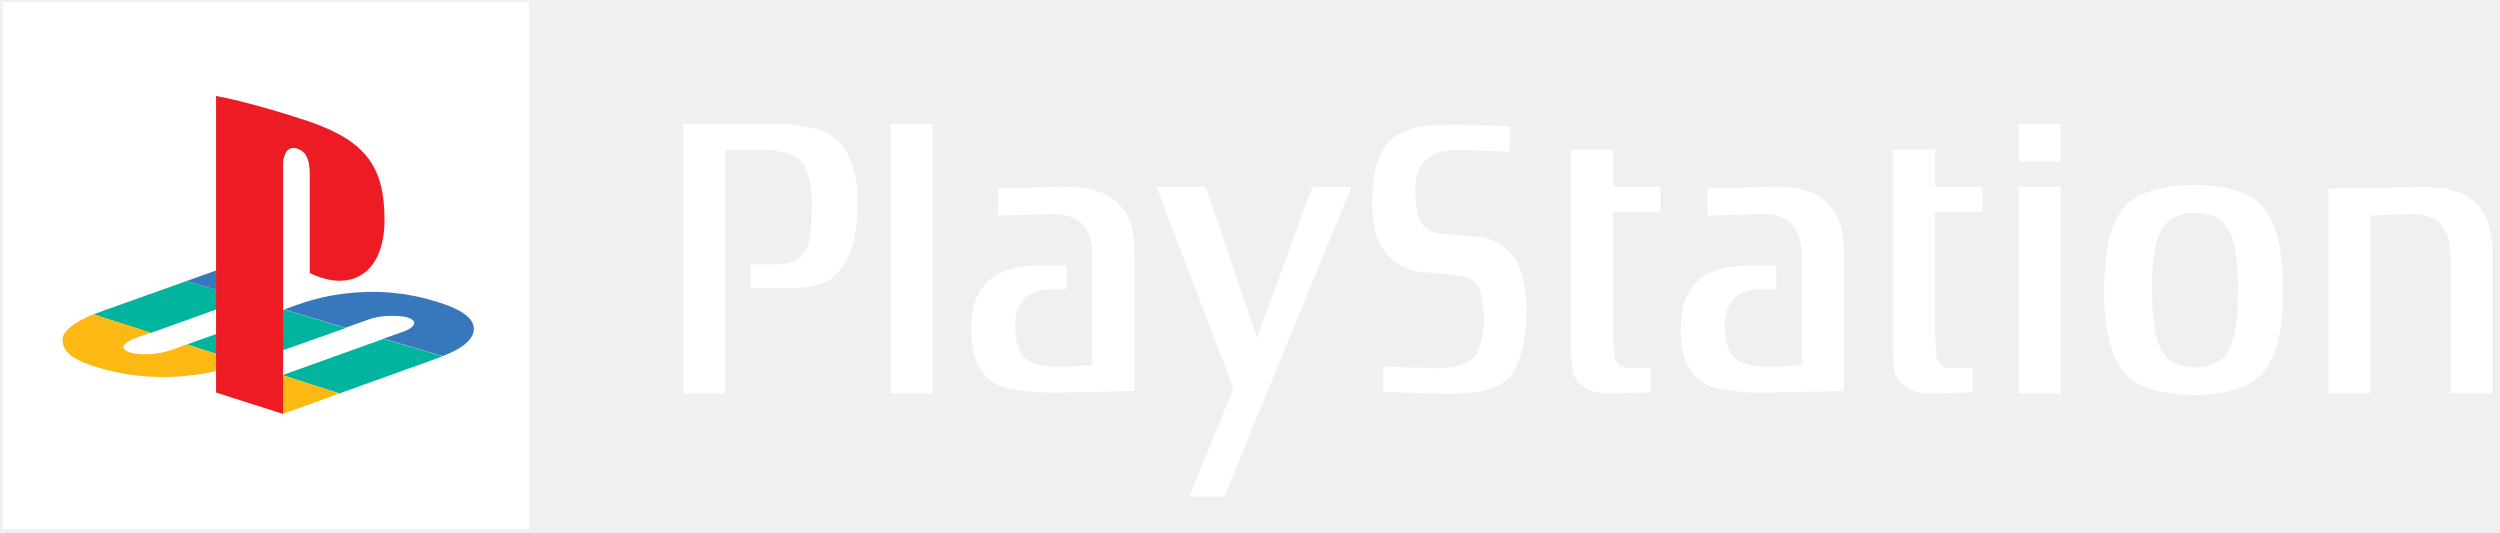
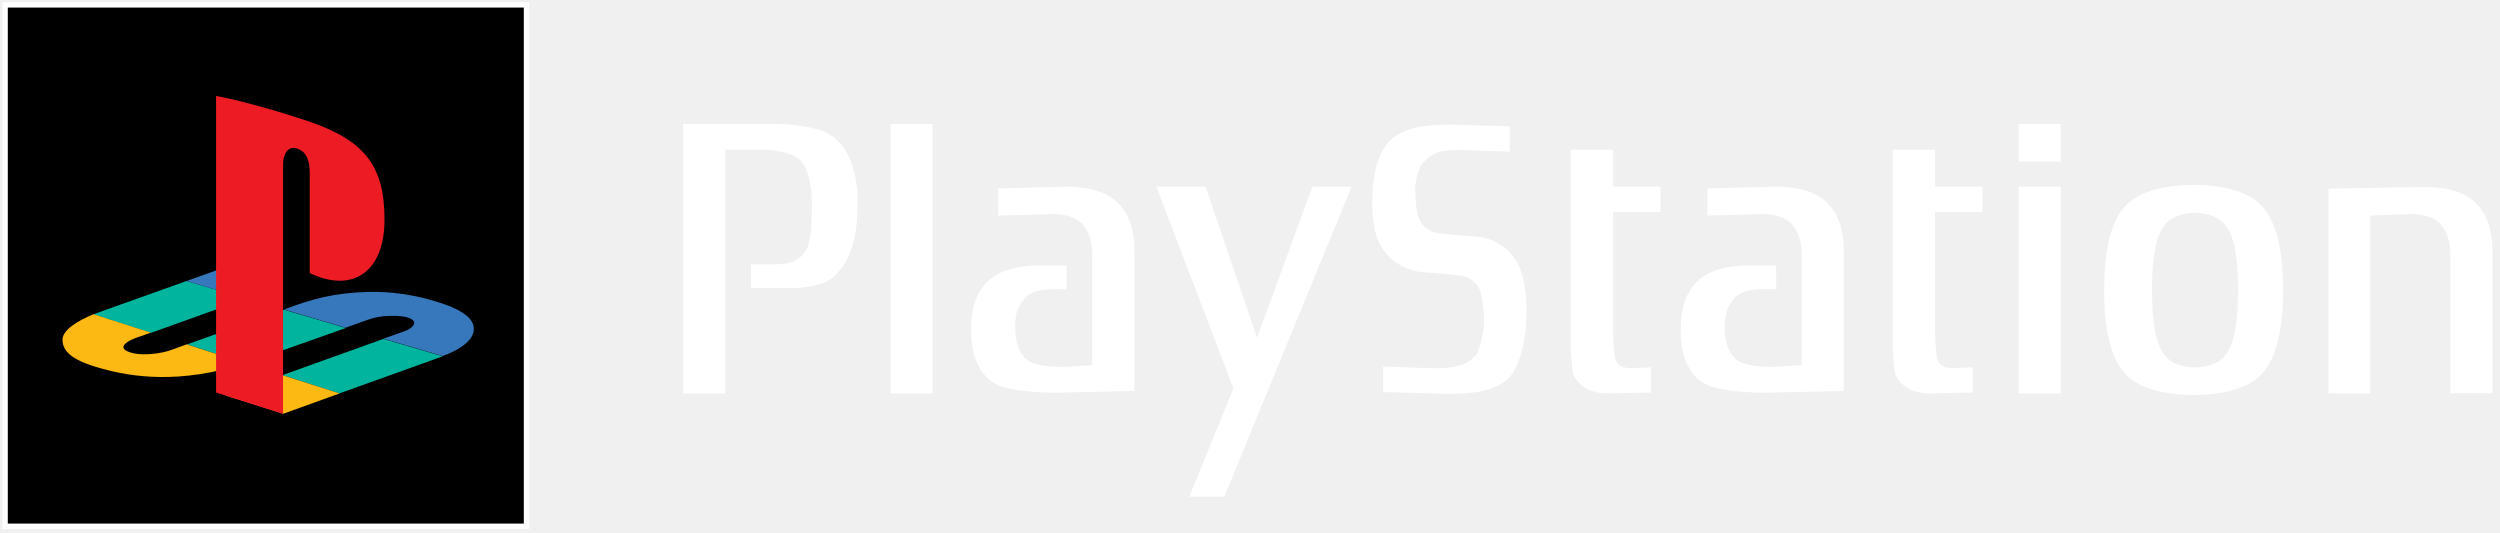
- <svg xmlns="http://www.w3.org/2000/svg" version="1.1" viewBox="0 0 1123.5 239.4">
+ <svg xmlns="http://www.w3.org/2000/svg" id="_레이어_1" data-name="레이어 1" version="1.1" viewBox="0 0 1123.5 239.4">
  <defs>
    <style>
      .cls-1 {
        fill: #00b49d;
      }

-       .cls-1, .cls-2, .cls-3, .cls-4, .cls-5 {
+       .cls-1, .cls-2, .cls-3, .cls-4, .cls-5, .cls-6 {
        stroke-width: 0px;
      }

      .cls-2 {
+         fill: #000;
+       }
+ 
+       .cls-3 {
        fill: #3777bc;
      }

-       .cls-3 {
+       .cls-4 {
        fill: #ed1c24;
      }

-       .cls-4 {
+       .cls-5 {
        fill: #fff;
      }

-       .cls-5 {
+       .cls-6 {
        fill: #fdb913;
      }
    </style>
  </defs>
  <g id="svg2041">
    <g id="layer1">
      <g id="g2598">
-         <polygon id="polygon2097" class="cls-4" points="1.1 1 1.1 237.7 237.8 237.7 237.8 1 1.1 1" />
-         <polygon id="polygon2099" class="cls-4" points="3.5 3.4 3.5 235.3 235.4 235.3 235.4 3.4 3.5 3.4" />
-         <path id="path2105" class="cls-1" d="M110.7,134.2l-26.9-7.9s-33,11.8-35.6,12.7c-2.6.9-6.2,2.3-6.2,2.3l25.8,8.3,42.9-15.4Z" />
-         <path id="path2107" class="cls-1" d="M110.2,163.2l-26.2-8.4,43.7-15.6,27.7,8.2s-36.5,12.9-38.7,13.7c-2.2.8-6.5,2.2-6.5,2.2h0Z" />
-         <path id="path2109" class="cls-1" d="M198.9,160.1l-26.6-7.8-45.4,16.3,25.6,8.2s39.5-14.2,41.5-14.9c2-.7,4.9-1.8,4.9-1.8h0Z" />
-         <polygon id="polygon2111" class="cls-5" points="101.4 177.7 127.4 185.9 152.6 176.8 126.9 168.6 101.4 177.7" />
-         <path id="path2113" class="cls-5" d="M84,154.8l26.2,8.4c-29.2,9.6-51.1,6.2-64.6,2.4-13.5-3.7-17.2-7.7-17.5-12.5-.4-4.8,7-9,13.9-11.9l25.8,8.3-6.6,2.3c-2.9,1-8.7,3.9-3.9,6.1,5.2,2.4,14.9,1.2,20.2-.8l6.5-2.4Z" />
-         <polygon id="polygon2115" class="cls-2" points="97.5 121.4 124.1 129.4 110.7 134.2 83.8 126.3 97.5 121.4" />
-         <path id="path2117" class="cls-2" d="M155.4,147.3l-27.7-8.2c12.7-4.9,22.6-7.4,37-7.9,15.9-.5,28,3.3,32.2,4.6,8.8,2.7,15.5,6.4,16,11.3.8,6.4-8.6,11-14,12.9l-26.6-7.8s6.5-2.3,9.1-3.2c2.6-.9,5.2-2.7,4.7-4.3-.5-1.6-3.7-2.3-4.5-2.4-1.6-.2-4.4-.6-9.2-.2-3.9.4-6.8,1.5-6.8,1.5l-10.1,3.6Z" />
-         <path id="path2119" class="cls-3" d="M97.1,43.2v133.2l30.1,9.6v-111.8c0-5.2,2.3-8.7,6.1-7.5h0c4.9,1.4,5.9,6.2,5.9,11.4v44.6c18.8,9.1,33.6,0,33.6-24s-8.7-35.5-34.2-44.2c-10-3.4-28.7-9-41.5-11.4h0Z" />
+         <polygon id="polygon2097" class="cls-5" points="1.1 1 1.1 237.7 237.8 237.7 237.8 1 1.1 1" />
+         <polygon id="polygon2099" class="cls-2" points="3.5 3.4 3.5 235.3 235.4 235.3 235.4 3.4 3.5 3.4" />
+         <path id="path2105" class="cls-1" d="M110.7,134.2l-26.9-7.9s-33,11.8-35.6,12.7c-2.6.9-6.2,2.3-6.2,2.3l25.8,8.3,42.9-15.4h0Z" />
+         <path id="path2107" class="cls-1" d="M110.2,163.2l-26.2-8.4,43.7-15.6,27.7,8.2s-36.5,12.9-38.7,13.7-6.5,2.2-6.5,2.2h0Z" />
+         <path id="path2109" class="cls-1" d="M198.9,160.1l-26.6-7.8-45.4,16.3,25.6,8.2s39.5-14.2,41.5-14.9,4.9-1.8,4.9-1.8h0Z" />
+         <polygon id="polygon2111" class="cls-6" points="101.4 177.7 127.4 185.9 152.6 176.8 126.9 168.6 101.4 177.7" />
+         <path id="path2113" class="cls-6" d="M84,154.8l26.2,8.4c-29.2,9.6-51.1,6.2-64.6,2.4-13.5-3.7-17.2-7.7-17.5-12.5-.4-4.8,7-9,13.9-11.9l25.8,8.3-6.6,2.3c-2.9,1-8.7,3.9-3.9,6.1,5.2,2.4,14.9,1.2,20.2-.8l6.5-2.4h0Z" />
+         <polygon id="polygon2115" class="cls-3" points="97.5 121.4 124.1 129.4 110.7 134.2 83.8 126.3 97.5 121.4" />
+         <path id="path2117" class="cls-3" d="M155.4,147.3l-27.7-8.2c12.7-4.9,22.6-7.4,37-7.9,15.9-.5,28,3.3,32.2,4.6,8.8,2.7,15.5,6.4,16,11.3.8,6.4-8.6,11-14,12.9l-26.6-7.8s6.5-2.3,9.1-3.2,5.2-2.7,4.7-4.3-3.7-2.3-4.5-2.4c-1.6-.2-4.4-.6-9.2-.2-3.9.4-6.8,1.5-6.8,1.5l-10.1,3.6h0Z" />
+         <path id="path2119" class="cls-4" d="M97.1,43.2v133.2l30.1,9.6v-111.8c0-5.2,2.3-8.7,6.1-7.5h0c4.9,1.4,5.9,6.2,5.9,11.4v44.6c18.8,9.1,33.6,0,33.6-24s-8.7-35.5-34.2-44.2c-10-3.4-28.7-9-41.5-11.4h0Z" />
        <g id="g2200">
          <g id="g4790">
-             <path id="path4699" class="cls-4" d="M307,55.7v121.1h18.9v-109.5h17.5s12.7,0,17.1,5.7c3.7,4.8,4.4,13.6,4.4,19.5s-.4,16.1-2.5,19.7c-3.2,5.5-8.5,6.6-13.4,6.6h-11.5v10.7h16.6s15,.7,21.4-5.9c7.9-8,9.9-18.9,9.9-33.3s-4.8-26.4-14.5-30.9c-8.1-3.7-22.6-3.7-22.6-3.7h-41.3Z" />
+             <path id="path4699" class="cls-5" d="M307,55.7v121.1h18.9v-109.5h17.5s12.7,0,17.1,5.7c3.7,4.8,4.4,13.6,4.4,19.5s-.4,16.1-2.5,19.7c-3.2,5.5-8.5,6.6-13.4,6.6h-11.5v10.7h16.6s15,.7,21.4-5.9c7.9-8,9.9-18.9,9.9-33.3s-4.8-26.4-14.5-30.9c-8.1-3.7-22.6-3.7-22.6-3.7h-41.3Z" />
            <g id="g4701">
-               <rect id="rect4703" class="cls-4" x="400.2" y="55.7" width="18.9" height="121.1" />
+               <rect id="rect4703" class="cls-5" x="400.2" y="55.7" width="18.9" height="121.1" />
            </g>
-             <polygon id="polygon4705" class="cls-4" points="519.7 83.9 554.3 174.6 534.5 223.2 550.2 223.2 607.4 83.9 589.8 83.9 564.9 151.8 541.8 83.9 519.7 83.9" />
-             <path id="path4707" class="cls-4" d="M621.6,176.1v-11.4s20,.8,24.2.8c9.2,0,13.8-2,17.3-5.7,2.1-2.2,3.9-12.1,3.9-15.6s-.7-11.1-2.1-14.2c-1.4-3.1-4.6-5.9-9.5-6.3-3.4-.3-8.8-1-15-1.3-8.8-.4-14.5-5-17.3-8.3-2.8-3.3-6.4-8.2-6.4-23.3s3.9-23.6,7.8-27.5c3.9-3.9,9.7-5.7,14.1-6.4,5.1-.9,13.4-.9,13.4-.9l26.5.8v11.4s-19.3-.8-23.5-.8c-9.2,0-12,2-15.4,5.7-2.1,2.2-3.6,8.3-3.6,11.8s.4,10.6,1.8,13.7c1.4,3.1,4.6,5.9,9.4,6.3,3.4.3,8.8,1,15,1.3,8.8.4,14.5,5,17.3,8.3,2.8,3.3,6.5,10.2,6.5,25.3s-3.9,25.9-7.8,29.9c-3.9,4-9.7,5.7-14.1,6.4-5.1.9-13.4.9-13.4.9l-29-.8Z" />
-             <path id="path4709" class="cls-4" d="M724.8,67.3h-18.9v88.9s.5,8.1.9,10.9c.5,2.9,4.6,9.7,15.5,9.7l19.6-.4v-11.4s-5.3.4-8.5.4-7.1-.2-7.8-5.7c-.7-5.5-.7-12-.7-12v-52.4h21.3v-11.4h-21.3v-16.6Z" />
+             <polygon id="polygon4705" class="cls-5" points="519.7 83.9 554.3 174.6 534.5 223.2 550.2 223.2 607.4 83.9 589.8 83.9 564.9 151.8 541.8 83.9 519.7 83.9" />
+             <path id="path4707" class="cls-5" d="M621.6,176.1v-11.4s20,.8,24.2.8c9.2,0,13.8-2,17.3-5.7,2.1-2.2,3.9-12.1,3.9-15.6s-.7-11.1-2.1-14.2c-1.4-3.1-4.6-5.9-9.5-6.3-3.4-.3-8.8-1-15-1.3-8.8-.4-14.5-5-17.3-8.3s-6.4-8.2-6.4-23.3,3.9-23.6,7.8-27.5c3.9-3.9,9.7-5.7,14.1-6.4,5.1-.9,13.4-.9,13.4-.9l26.5.8v11.4s-19.3-.8-23.5-.8c-9.2,0-12,2-15.4,5.7-2.1,2.2-3.6,8.3-3.6,11.8s.4,10.6,1.8,13.7c1.4,3.1,4.6,5.9,9.4,6.3,3.4.3,8.8,1,15,1.3,8.8.4,14.5,5,17.3,8.3s6.5,10.2,6.5,25.3-3.9,25.9-7.8,29.9c-3.9,4-9.7,5.7-14.1,6.4-5.1.9-13.4.9-13.4.9l-29-.8h-.1Z" />
+             <path id="path4709" class="cls-5" d="M724.8,67.3h-18.9v88.9s.5,8.1.9,10.9c.5,2.9,4.6,9.7,15.5,9.7l19.6-.4v-11.4s-5.3.4-8.5.4-7.1-.2-7.8-5.7-.7-12-.7-12v-52.4h21.3v-11.4h-21.3v-16.6h0Z" />
            <g id="g4711">
-               <rect id="rect4713" class="cls-4" x="907.2" y="83.9" width="18.9" height="92.9" />
+               <rect id="rect4713" class="cls-5" x="907.2" y="83.9" width="18.9" height="92.9" />
            </g>
            <g id="g4715">
-               <rect id="rect4717" class="cls-4" x="907.2" y="55.7" width="18.9" height="16.9" />
+               <rect id="rect4717" class="cls-5" x="907.2" y="55.7" width="18.9" height="16.9" />
            </g>
-             <path id="path4719" class="cls-4" d="M985.8,83.1c12.9,0,22.8,2.9,28.2,7.2,5.4,4.3,12,13.5,12,40s-6.6,35.7-12,40c-5.4,4.3-15.4,7.2-28.2,7.2s-22.8-2.9-28.2-7.2c-5.4-4.3-12-13.5-12-40s6.6-35.7,12-40c5.4-4.3,15.4-7.2,28.2-7.2ZM972.9,101c-2.6,3.2-5.8,9.9-5.8,29.4s3.2,26.2,5.8,29.4c2.6,3.2,7.4,5.3,13.5,5.3s11-2.1,13.6-5.3c2.6-3.2,5.8-9.9,5.8-29.4s-3.2-26.2-5.8-29.4c-2.6-3.2-7.4-5.3-13.6-5.3s-11,2.1-13.5,5.3Z" />
-             <path id="path4721" class="cls-4" d="M1065.2,96.9l18.5-.7c4.8,0,10.5,1.3,13.3,4.8,2.6,3.3,4.2,7.2,4.2,13.6v62.1h18.9v-63.6c0-12.1-3.7-19.1-9.2-23.4-7.9-6.3-22.1-5.7-22.1-5.7l-42.4.8v92h18.8v-79.7h0Z" />
-             <path id="path4723" class="cls-4" d="M869.5,67.3h-18.9v88.9s.5,8.1.9,10.9c.5,2.9,4.6,9.7,15.5,9.7l19.6-.4v-11.4s-5.3.4-8.5.4-7.2-.2-7.8-5.7c-.7-5.5-.7-12-.7-12v-52.4h21.3v-11.4h-21.3v-16.6h0Z" />
-             <path id="path4725" class="cls-4" d="M490.9,114.6c0-6.4-1.6-10.3-4.2-13.6-2.8-3.5-8.5-4.8-13.3-4.8l-24.9.7v-12.2l30-.8s14.2-.6,22.1,5.7c5.5,4.4,9.2,11.4,9.2,23.4v62.7l-36.2.8s-16.4,0-24.7-3.3c-8.1-3.3-12.5-12.3-12.5-24.8s3.7-19,9.2-23.4c7.9-6.3,22.1-5.7,22.1-5.7h11.6v10.7h-6.5c-4.8,0-9.9.9-12.6,4.4-2.6,3.3-4,6.1-4,12.5s1.6,12,5.5,14.9c3.5,2.5,9.7,3.1,16.6,3.1l12.5-.8v-49.6h0Z" />
-             <path id="path4727" class="cls-4" d="M809.7,114.6c0-6.4-1.6-10.3-4.2-13.6-2.8-3.5-8.5-4.8-13.3-4.8l-24.9.7v-12.2l30-.8s14.2-.6,22.1,5.7c5.5,4.4,9.2,11.4,9.2,23.4v62.7l-36.2.8s-16.4,0-24.7-3.3c-8.1-3.3-12.4-12.3-12.4-24.8s3.7-19,9.2-23.4c7.9-6.3,22.1-5.7,22.1-5.7h11.6v10.7h-6.5c-4.8,0-9.8.9-12.6,4.4-2.6,3.3-4,6.1-4,12.5s1.6,12,5.5,14.9c3.5,2.5,9.7,3.1,16.6,3.1l12.5-.8v-49.6h0Z" />
+             <path id="path4719" class="cls-5" d="M985.8,83.1c12.9,0,22.8,2.9,28.2,7.2,5.4,4.3,12,13.5,12,40s-6.6,35.7-12,40-15.4,7.2-28.2,7.2-22.8-2.9-28.2-7.2-12-13.5-12-40,6.6-35.7,12-40,15.4-7.2,28.2-7.2ZM972.9,101c-2.6,3.2-5.8,9.9-5.8,29.4s3.2,26.2,5.8,29.4,7.4,5.3,13.5,5.3,11-2.1,13.6-5.3,5.8-9.9,5.8-29.4-3.2-26.2-5.8-29.4c-2.6-3.2-7.4-5.3-13.6-5.3s-11,2.1-13.5,5.3Z" />
+             <path id="path4721" class="cls-5" d="M1065.2,96.9l18.5-.7c4.8,0,10.5,1.3,13.3,4.8,2.6,3.3,4.2,7.2,4.2,13.6v62.1h18.9v-63.6c0-12.1-3.7-19.1-9.2-23.4-7.9-6.3-22.1-5.7-22.1-5.7l-42.4.8v92h18.8v-79.7h0v-.2Z" />
+             <path id="path4723" class="cls-5" d="M869.5,67.3h-18.9v88.9s.5,8.1.9,10.9c.5,2.9,4.6,9.7,15.5,9.7l19.6-.4v-11.4s-5.3.4-8.5.4-7.2-.2-7.8-5.7c-.7-5.5-.7-12-.7-12v-52.4h21.3v-11.4h-21.3v-16.6h0Z" />
+             <path id="path4725" class="cls-5" d="M490.9,114.6c0-6.4-1.6-10.3-4.2-13.6-2.8-3.5-8.5-4.8-13.3-4.8l-24.9.7v-12.2l30-.8s14.2-.6,22.1,5.7c5.5,4.4,9.2,11.4,9.2,23.4v62.7l-36.2.8s-16.4,0-24.7-3.3c-8.1-3.3-12.5-12.3-12.5-24.8s3.7-19,9.2-23.4c7.9-6.3,22.1-5.7,22.1-5.7h11.6v10.7h-6.5c-4.8,0-9.9.9-12.6,4.4-2.6,3.3-4,6.1-4,12.5s1.6,12,5.5,14.9c3.5,2.5,9.7,3.1,16.6,3.1l12.5-.8v-49.6h0Z" />
+             <path id="path4727" class="cls-5" d="M809.7,114.6c0-6.4-1.6-10.3-4.2-13.6-2.8-3.5-8.5-4.8-13.3-4.8l-24.9.7v-12.2l30-.8s14.2-.6,22.1,5.7c5.5,4.4,9.2,11.4,9.2,23.4v62.7l-36.2.8s-16.4,0-24.7-3.3c-8.1-3.3-12.4-12.3-12.4-24.8s3.7-19,9.2-23.4c7.9-6.3,22.1-5.7,22.1-5.7h11.6v10.7h-6.5c-4.8,0-9.8.9-12.6,4.4-2.6,3.3-4,6.1-4,12.5s1.6,12,5.5,14.9c3.5,2.5,9.7,3.1,16.6,3.1l12.5-.8v-49.6h0Z" />
          </g>
        </g>
      </g>
    </g>
  </g>
</svg>
